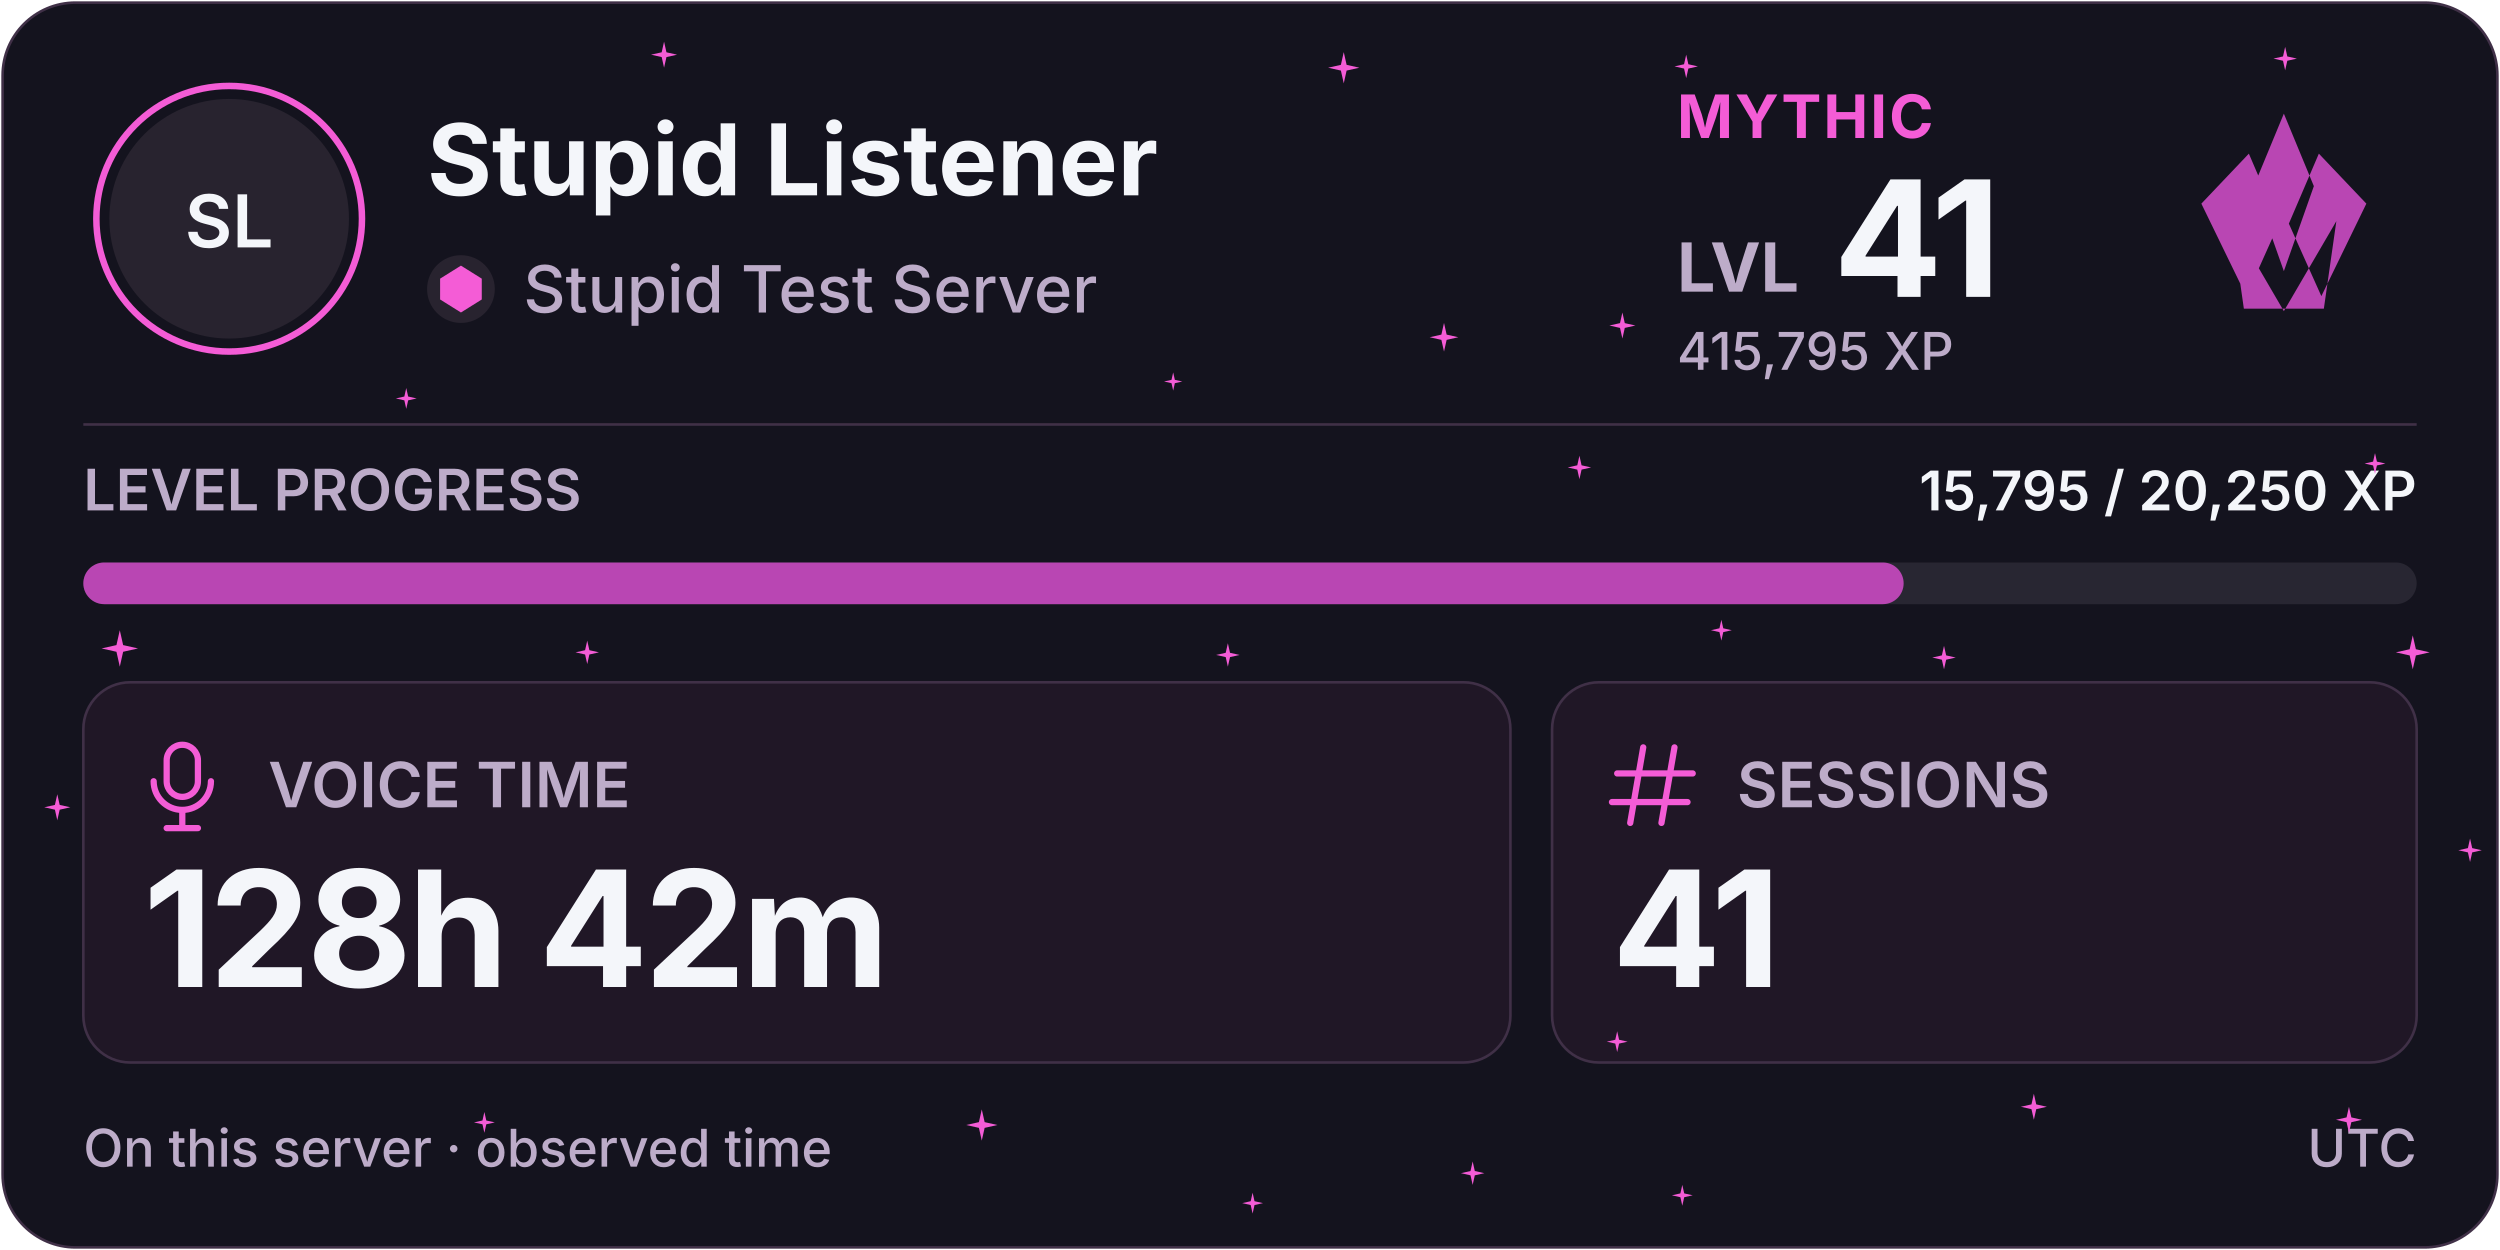
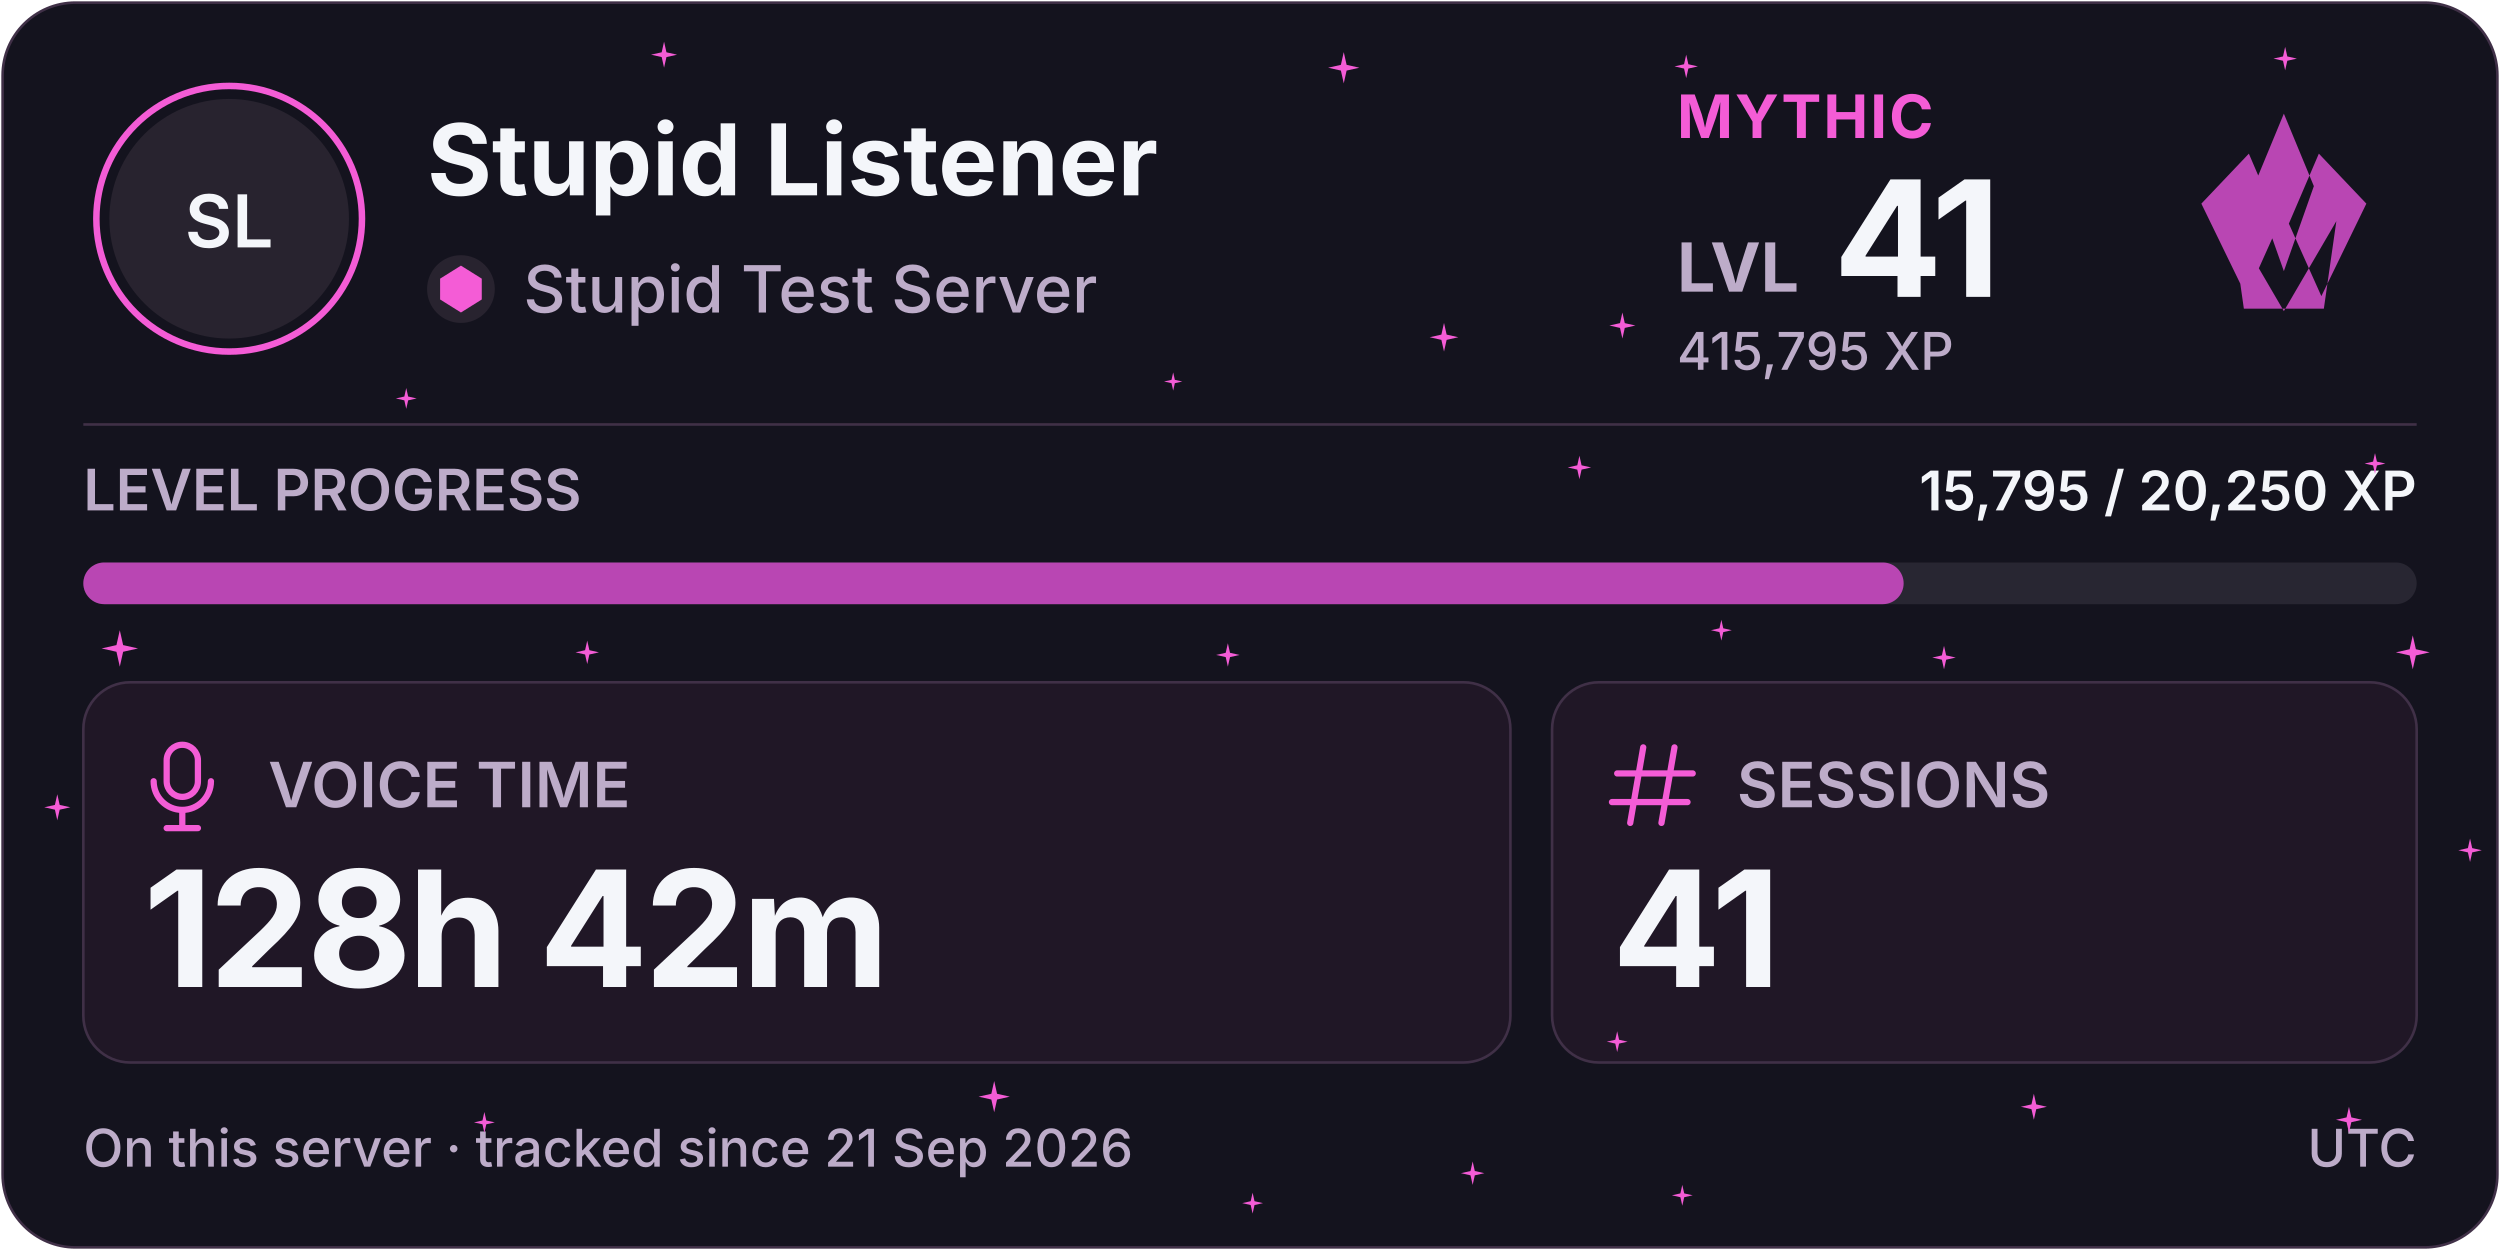
<svg xmlns="http://www.w3.org/2000/svg" xmlns:xlink="http://www.w3.org/1999/xlink" width="960" height="480" viewBox="0 0 960 480" data-template-version="profile-card-1" version="1.1" id="svg7">
  <defs id="defs2">
    <clipPath id="clip-card">
      <rect id="clip-shape" x="1" y="1" width="958" height="478" rx="28" />
    </clipPath>
    <clipPath id="clip-avatar">
      <circle cx="52" cy="52" r="46" id="circle1" />
    </clipPath>
    <clipPath id="clip-guild">
      <circle cx="13" cy="13" r="13" id="circle2" />
    </clipPath>
    <symbol id="star-shape" viewBox="0 0 24 24">
      <path d="M12 0 14.2 9.8 24 12 14.2 14.2 12 24 9.8 14.2 0 12 9.8 9.8Z" id="path2" />
    </symbol>
  </defs>
  <g id="static-layer">
    <rect id="card-shell" x="1" y="1" width="958" height="478" rx="28" fill="#14131e" data-fill="surface" stroke="#403047" data-stroke="border" />
    <g id="avatar-placement" transform="translate(36, 32)">
      <circle id="avatar-outline" cx="52" cy="52" r="51" fill="none" stroke="#f45cd6" stroke-width="2.5" data-stroke="bright" />
      <circle cx="52" cy="52" r="46" fill="#28232f" data-fill="panel" id="circle3" />
      <image id="user-avatar" x="6" y="6" width="92" height="92" clip-path="url(#clip-avatar)" preserveAspectRatio="xMidYMid slice" />
      <text id="avatar-fallback" x="52" y="63" text-anchor="middle" font-family="Inter" font-weight="600" font-size="28" fill="#f4f6fa" data-fill="text">SL</text>
    </g>
    <g id="identity-placement" transform="translate(164, 0)">
      <text id="display-name" x="0" y="75" font-family="Inter" font-size="38" font-weight="700" fill="#f4f6fa" data-fill="text" data-width="430" data-min-size="32">Stupid Listener</text>
      <g id="guild-placement" transform="translate(0, 98)">
        <circle cx="13" cy="13" r="13" fill="#28232f" data-fill="panel" id="circle4" />
        <image id="guild-avatar" x="0" y="0" width="26" height="26" clip-path="url(#clip-guild)" preserveAspectRatio="xMidYMid slice" />
        <path id="guild-fallback" d="M13 4 21 9v8l-8 5-8-5V9Z" fill="#f45cd6" data-fill="bright" />
        <text id="guild-name" x="37" y="22" font-family="Inter" font-size="25" font-weight="500" fill="#bdacc9" data-fill="muted" data-width="387" data-min-size="23">Stupid Test Server</text>
      </g>
    </g>
    <g id="rank-placement" transform="translate(644, 0)">
      <text id="tier-name" x="0" y="53" font-family="Inter" font-size="23" font-weight="650" letter-spacing="0.8" fill="#f45cd6" data-fill="bright" data-width="220" data-min-size="21">MYTHIC</text>
      <text id="level-prefix" x="0" y="112" font-family="Inter" font-size="26" font-weight="650" fill="#bdacc9" data-fill="muted">LVL</text>
      <text id="level-value" x="60" y="114" font-family="Inter" font-size="62" font-weight="750" letter-spacing="-2" fill="#f4f6fa" data-fill="text" data-width="130" data-min-size="26">41</text>
      <text id="total-xp" x="0" y="142" font-family="Inter" font-size="20" font-weight="550" fill="#bdacc9" data-fill="muted" data-width="220" data-min-size="17">415,795 XP</text>
    </g>
    <g id="emblem-placement" transform="translate(829,35)">
      <rect id="emblem-area" x="0" y="0" width="96" height="96" fill="none" />
      <g id="emblem-art" transform="scale(0.96)" fill="#b946b3" data-fill="accent">
        <path d="M 50,9 62,38 50,72 38,38 Z M 36,25 48,53 35,82 17,45 Z M 64,25 52,53 65,82 83,45 Z M 29,52 50,88 71,52 66,87 H 34 Z" id="path4" />
      </g>
    </g>
    <path d="M32 163H928" stroke="#403047" data-stroke="border" id="path5" />
    <g id="progress-placement">
      <text x="32" y="196" font-family="Inter" font-size="22" font-weight="600" fill="#bdacc9" data-fill="muted" id="text5">LEVEL PROGRESS</text>
      <text id="progress-label" x="928" y="196" text-anchor="end" font-family="Inter" font-size="21" font-weight="600" fill="#f4f6fa" data-fill="text" data-width="450" data-min-size="18">15,795 / 20,250 XP</text>
      <rect id="progress-track" x="32" y="216" width="896" height="16" rx="8" fill="#282632" data-fill="track" />
      <rect id="progress-fill" x="32" y="216" width="699" height="16" rx="8" fill="#b946b3" data-fill="accent" />
    </g>
    <g id="voice-placement" transform="translate(32, 262)">
      <rect width="548" height="146" rx="18" fill="#201726" data-fill="panel" stroke="#403047" data-stroke="border" id="rect5" />
      <g id="voice-icon" transform="translate(23, 23)" fill="none" stroke="#f45cd6" data-stroke="bright" stroke-width="2.4" stroke-linecap="round" stroke-linejoin="round">
        <rect x="9" y="1" width="12" height="20" rx="6" id="rect6" />
        <path d="M4 15a11 11 0 0 0 22 0M15 26v7m-6 0h12" id="path6" />
      </g>
      <text x="71" y="48" font-family="Inter" font-size="24" font-weight="600" fill="#bdacc9" data-fill="muted" id="text6">VOICE TIME</text>
      <text id="voice-value" x="23" y="117" font-family="Inter" font-size="62" font-weight="700" letter-spacing="-1.5" fill="#f4f6fa" data-fill="text" data-width="502" data-min-size="32">128h 42m</text>
    </g>
    <g id="sessions-placement" transform="translate(596, 262)">
      <rect width="332" height="146" rx="18" fill="#201726" data-fill="panel" stroke="#403047" data-stroke="border" id="rect7" />
      <g transform="translate(23, 23)" fill="none" stroke="#f45cd6" data-stroke="bright" stroke-width="2.4" stroke-linecap="round" id="g7">
        <path d="m12 2-5 29m17-29-5 29M2 12h29M0 23h29" id="path7" />
      </g>
      <text x="71" y="48" font-family="Inter" font-size="24" font-weight="600" fill="#bdacc9" data-fill="muted" id="text7">SESSIONS</text>
      <text id="sessions-value" x="23" y="117" font-family="Inter" font-size="62" font-weight="700" letter-spacing="-1.5" fill="#f4f6fa" data-fill="text" data-width="286" data-min-size="32">41</text>
    </g>
-     <text id="scope-label" x="32" y="448" font-family="Inter" font-size="20" font-weight="500" fill="#bdacc9" data-fill="muted">On this server · observed time</text>
+     <text id="scope-label" x="32" y="448" font-family="Inter" font-size="20px" font-weight="500" fill="#bdacc9" data-fill="muted">On this server · tracked since 21 Sep 2026</text>
    <text id="timezone-label" x="928" y="448" text-anchor="end" font-family="Inter" font-size="20" font-weight="500" fill="#bdacc9" data-fill="muted" data-width="310" data-min-size="18">UTC</text>
  </g>
  <g id="effects-layer" clip-path="url(#clip-card)">
    <use id="star-00" xlink:href="#star-shape" x="39" y="242" width="14" height="14" fill="#f45cd6" data-fill="bright" data-fx="star" data-min-tier="epic" data-offset="0.0000" />
    <use id="star-01" xlink:href="#star-shape" x="920" y="244" width="13" height="13" fill="#f45cd6" data-fill="bright" data-fx="star" data-min-tier="epic" data-offset="0.1730" />
    <use id="star-02" xlink:href="#star-shape" x="618" y="120" width="10" height="10" fill="#f45cd6" data-fill="bright" data-fx="star" data-min-tier="mythic" data-offset="0.3460" />
    <use id="star-03" xlink:href="#star-shape" x="467" y="247" width="9" height="9" fill="#f45cd6" data-fill="bright" data-fx="star" data-min-tier="mythic" data-offset="0.5190" />
    <use id="star-04" xlink:href="#star-shape" x="776" y="420" width="10" height="10" fill="#f45cd6" data-fill="bright" data-fx="star" data-min-tier="mythic" data-offset="0.6920" />
    <use id="star-05" xlink:href="#star-shape" x="561" y="446" width="9" height="9" fill="#f45cd6" data-fill="bright" data-fx="star" data-min-tier="mythic" data-offset="0.8650" />
    <use id="star-06" xlink:href="#star-shape" x="17" y="305" width="10" height="10" fill="#f45cd6" data-fill="bright" data-fx="star" data-min-tier="mythic" data-offset="0.0380" />
    <use id="star-07" xlink:href="#star-shape" x="447" y="143" width="7" height="7" fill="#f45cd6" data-fill="bright" data-fx="star" data-min-tier="mythic" data-offset="0.2110" />
    <use id="star-08" xlink:href="#star-shape" x="908" y="174" width="8" height="8" fill="#f45cd6" data-fill="bright" data-fx="star" data-min-tier="legendary" data-offset="0.3840" />
    <use id="star-09" xlink:href="#star-shape" x="250" y="16" width="10" height="10" fill="#f45cd6" data-fill="bright" data-fx="star" data-min-tier="legendary" data-offset="0.5570" />
    <use id="star-10" xlink:href="#star-shape" x="643" y="21" width="9" height="9" fill="#f45cd6" data-fill="bright" data-fx="star" data-min-tier="legendary" data-offset="0.7300" />
-     <use id="star-11" xlink:href="#star-shape" x="371" y="426" width="12" height="12" fill="#f45cd6" data-fill="bright" data-fx="star" data-min-tier="legendary" data-offset="0.9030" />
+     <use id="star-11" xlink:href="#star-shape" x="371" y="426" width="12" height="12" fill="#f45cd6" data-fill="bright" data-fx="star" data-min-tier="legendary" data-offset="0.9030" transform="translate(4.772971,-10.88388)" />
    <use id="star-12" xlink:href="#star-shape" x="742" y="248" width="9" height="9" fill="#f45cd6" data-fill="bright" data-fx="star" data-min-tier="ascendant" data-offset="0.0760" />
    <use id="star-13" xlink:href="#star-shape" x="602" y="175" width="9" height="9" fill="#f45cd6" data-fill="bright" data-fx="star" data-min-tier="ascendant" data-offset="0.2490" />
    <use id="star-14" xlink:href="#star-shape" x="873" y="18" width="9" height="9" fill="#f45cd6" data-fill="bright" data-fx="star" data-min-tier="ascendant" data-offset="0.4220" />
    <use id="star-15" xlink:href="#star-shape" x="182" y="427" width="8" height="8" fill="#f45cd6" data-fill="bright" data-fx="star" data-min-tier="ascendant" data-offset="0.5950" />
    <use id="star-16" xlink:href="#star-shape" x="642" y="455" width="8" height="8" fill="#f45cd6" data-fill="bright" data-fx="star" data-min-tier="ascendant" data-offset="0.7680" />
    <use id="star-17" xlink:href="#star-shape" x="152" y="149" width="8" height="8" fill="#f45cd6" data-fill="bright" data-fx="star" data-min-tier="ascendant" data-offset="0.9410" />
    <use id="star-18" xlink:href="#star-shape" x="510" y="20" width="12" height="12" fill="#f45cd6" data-fill="bright" data-fx="star" data-min-tier="transcendent" data-offset="0.1140" />
    <use id="star-19" xlink:href="#star-shape" x="549" y="124" width="11" height="11" fill="#f45cd6" data-fill="bright" data-fx="star" data-min-tier="transcendent" data-offset="0.2870" />
    <use id="star-20" xlink:href="#star-shape" x="897" y="425" width="10" height="10" fill="#f45cd6" data-fill="bright" data-fx="star" data-min-tier="transcendent" data-offset="0.4600" />
    <use id="star-21" xlink:href="#star-shape" x="477" y="458" width="8" height="8" fill="#f45cd6" data-fill="bright" data-fx="star" data-min-tier="transcendent" data-offset="0.6330" />
    <use id="star-22" xlink:href="#star-shape" x="221" y="246" width="9" height="9" fill="#f45cd6" data-fill="bright" data-fx="star" data-min-tier="transcendent" data-offset="0.8060" />
    <use id="star-23" xlink:href="#star-shape" x="657" y="238" width="8" height="8" fill="#f45cd6" data-fill="bright" data-fx="star" data-min-tier="transcendent" data-offset="0.9790" />
    <use id="star-24" xlink:href="#star-shape" x="617" y="396" width="8" height="8" fill="#f45cd6" data-fill="bright" data-fx="star" data-min-tier="transcendent" data-offset="0.1520" />
    <use id="star-25" xlink:href="#star-shape" x="944" y="322" width="9" height="9" fill="#f45cd6" data-fill="bright" data-fx="star" data-min-tier="transcendent" data-offset="0.3250" />
  </g>
</svg>
